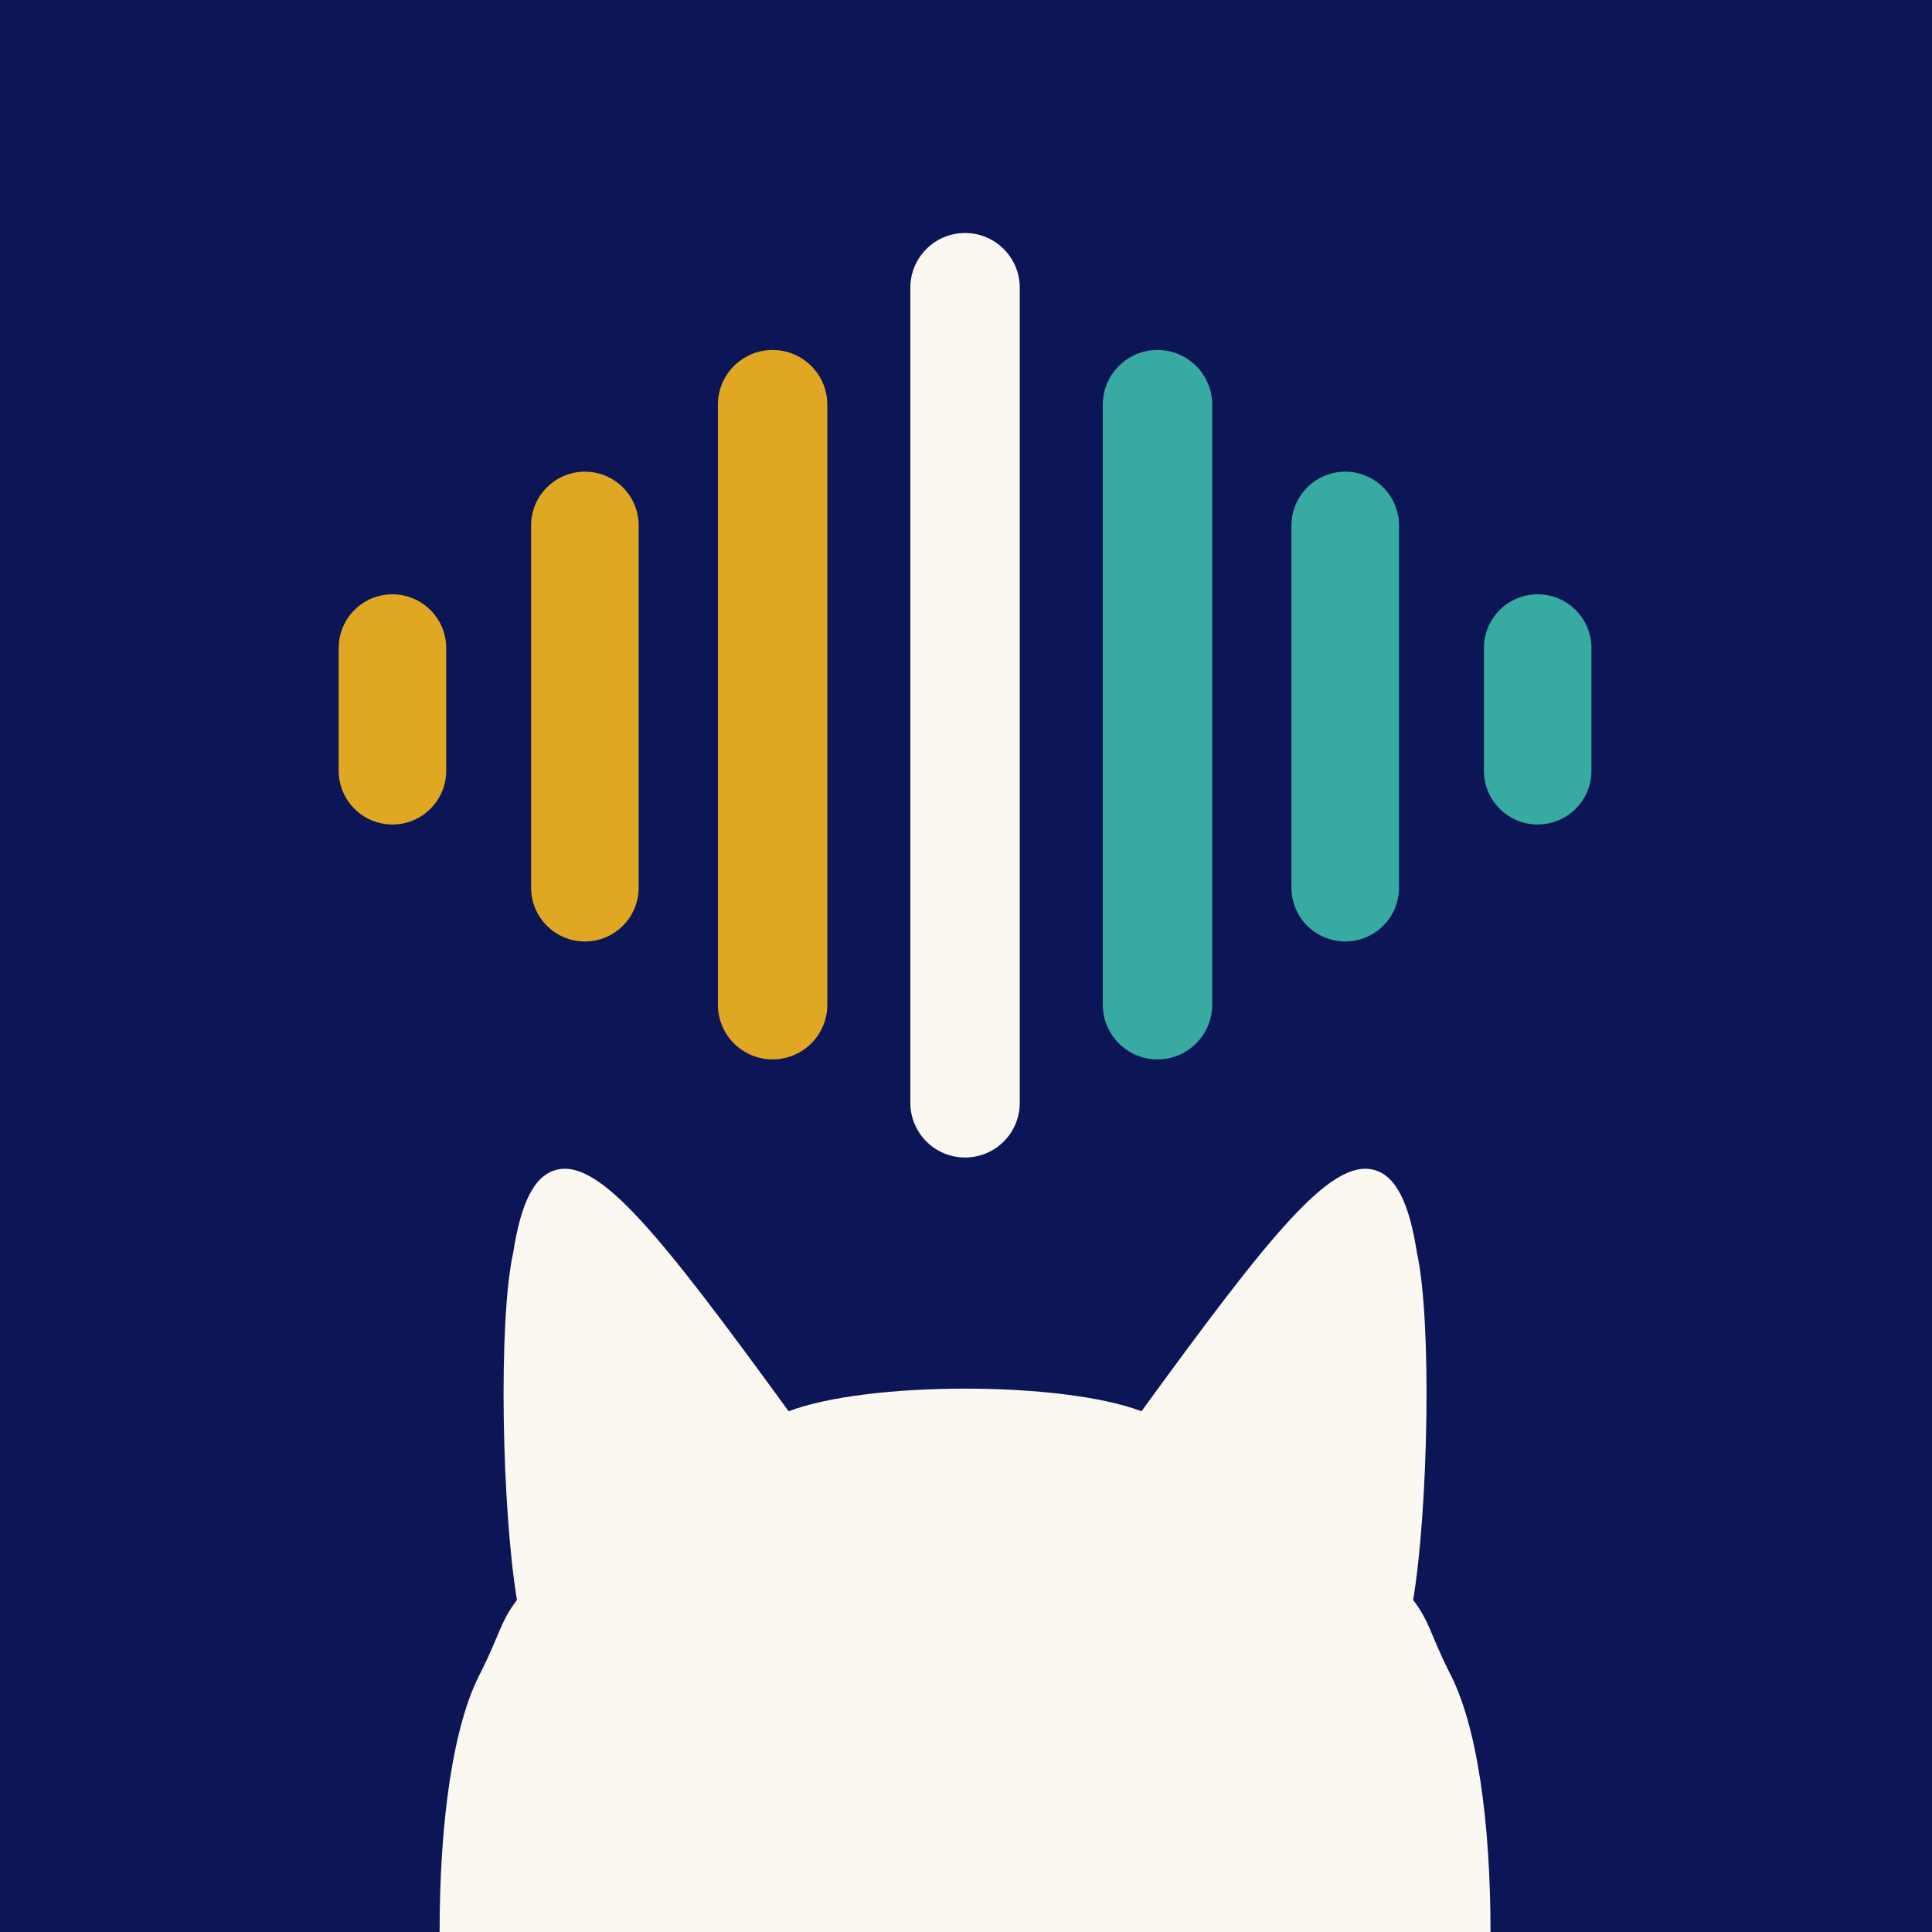
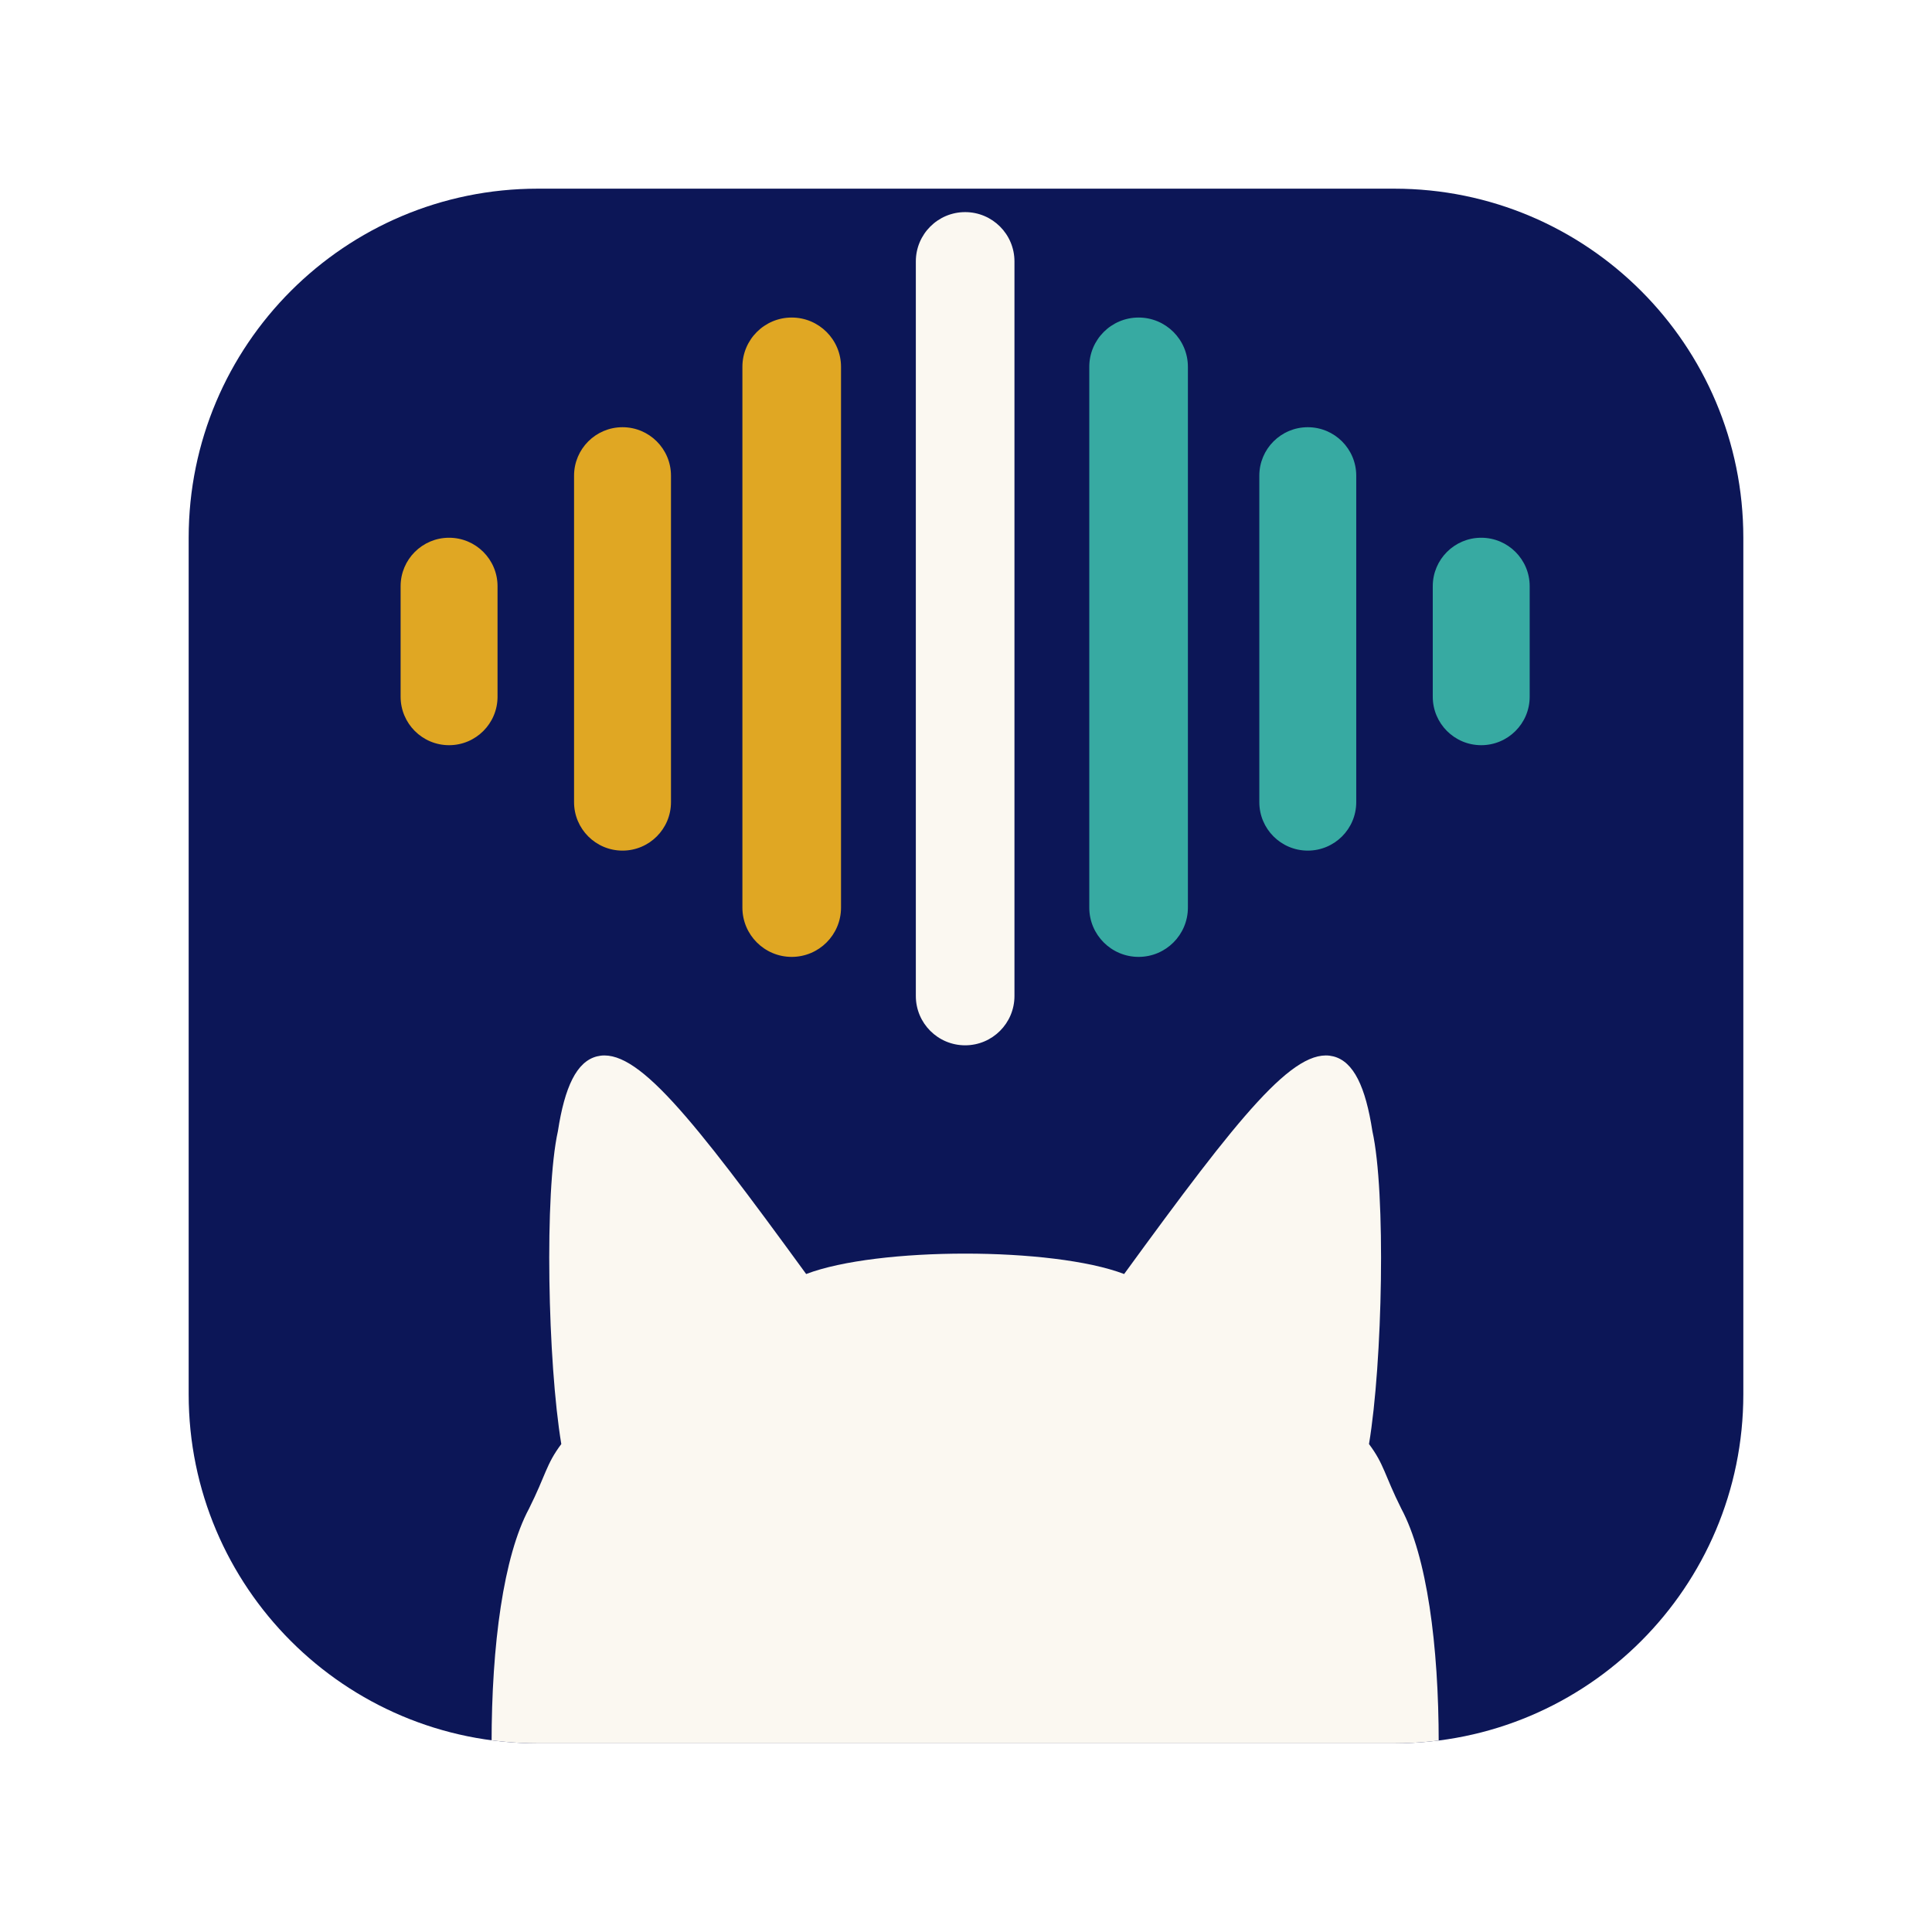
<svg xmlns="http://www.w3.org/2000/svg" width="1024" height="1024" viewBox="0 0 1024 1024">
-   <rect x="0" y="0" width="100%" height="100%" fill="#0C1657" />
-   <rect x="179.5" y="315" width="57" height="122" rx="28.5" fill="#E0A723" />
-   <rect x="281.5" y="250" width="57" height="249" rx="28.5" fill="#E0A723" />
-   <rect x="380.5" y="185.5" width="58" height="376" rx="29" fill="#E0A723" />
-   <rect x="482.5" y="123.5" width="58" height="490" rx="29" fill="#FBF8F1" />
-   <rect x="584.5" y="185.5" width="58" height="376" rx="29" fill="#37AAA2" />
-   <rect x="684.5" y="250" width="57" height="249" rx="28.5" fill="#37AAA2" />
-   <rect x="786.5" y="315" width="57" height="122" rx="28.5" fill="#37AAA2" />
-   <path d="M 233 1024  C 233 966, 240 914, 255 886  C 265 866, 265 860, 274 848  C 266 800, 264 700, 272 664  C 276 638, 283 623, 295 620  C 317.92 614.27, 350.02 654.67, 418 748  C 460 732, 563 732, 605 748  C 672.98 654.67, 705.08 614.27, 728 620  C 740 623, 747 638, 751 664  C 759 700, 757 800, 749 848  C 758 860, 758 866, 768 886  C 783 914, 790 966, 790 1024  Z" fill="#FBF8F1" />
+   <defs>
+     <clipPath id="squircle">
+       <rect x="100" y="100" width="824" height="824" rx="185" />
+     </clipPath>
+   </defs>
+   <g clip-path="url(#squircle)">
+     <g transform="translate(100,100) scale(0.8046875)">
+       <rect x="0" y="0" width="100%" height="100%" fill="#0C1657" />
+       <g transform="translate(512,1024) scale(1.12) translate(-512,-1024)">
+         <rect x="179.5" y="315" width="57" height="122" rx="28.5" fill="#E0A723" />
+         <rect x="281.5" y="250" width="57" height="249" rx="28.5" fill="#E0A723" />
+         <rect x="380.5" y="185.5" width="58" height="376" rx="29" fill="#E0A723" />
+         <rect x="482.5" y="123.5" width="58" height="490" rx="29" fill="#FBF8F1" />
+         <rect x="584.5" y="185.5" width="58" height="376" rx="29" fill="#37AAA2" />
+         <rect x="684.5" y="250" width="57" height="249" rx="28.5" fill="#37AAA2" />
+         <rect x="786.5" y="315" width="57" height="122" rx="28.5" fill="#37AAA2" />
+         <path d="M 233 1024  C 233 966, 240 914, 255 886  C 265 866, 265 860, 274 848  C 266 800, 264 700, 272 664  C 276 638, 283 623, 295 620  C 317.92 614.27, 350.02 654.67, 418 748  C 460 732, 563 732, 605 748  C 672.98 654.67, 705.08 614.27, 728 620  C 740 623, 747 638, 751 664  C 759 700, 757 800, 749 848  C 758 860, 758 866, 768 886  C 783 914, 790 966, 790 1024  Z" fill="#FBF8F1" />
+       </g>
+     </g>
+   </g>
</svg>
